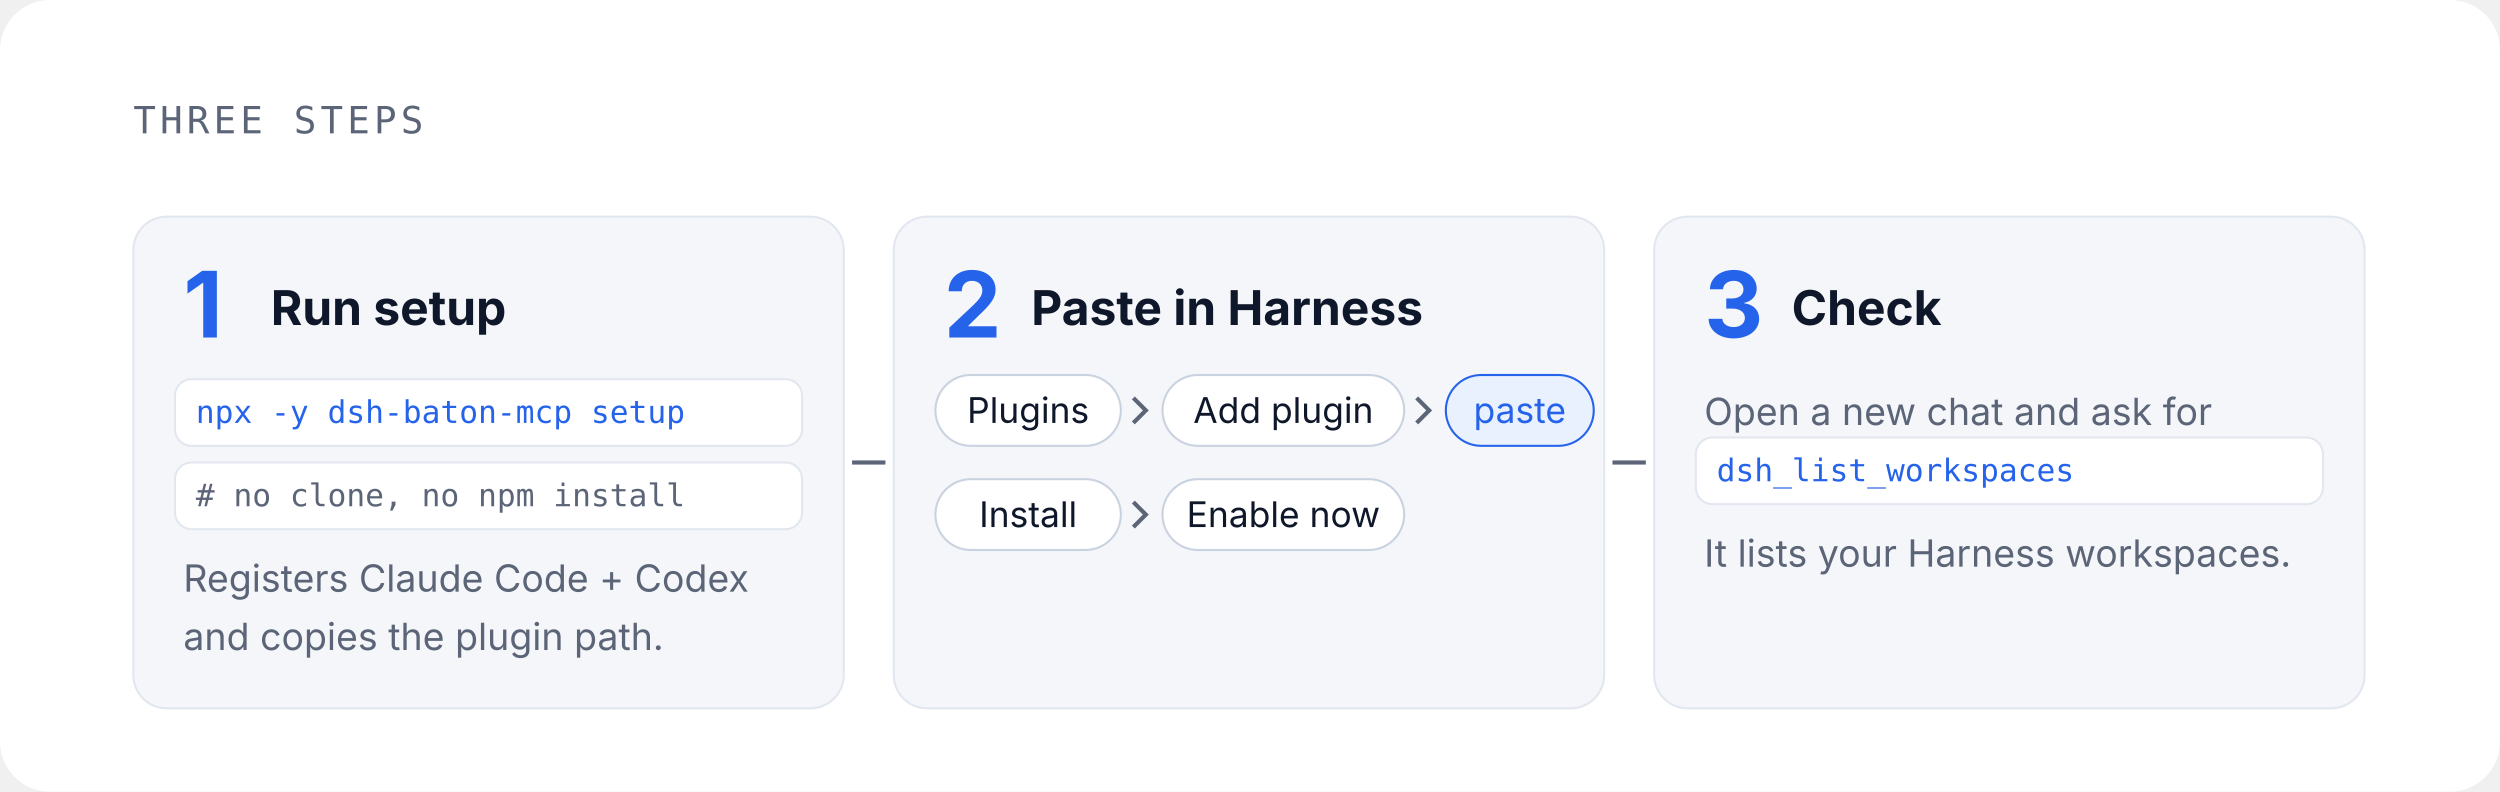
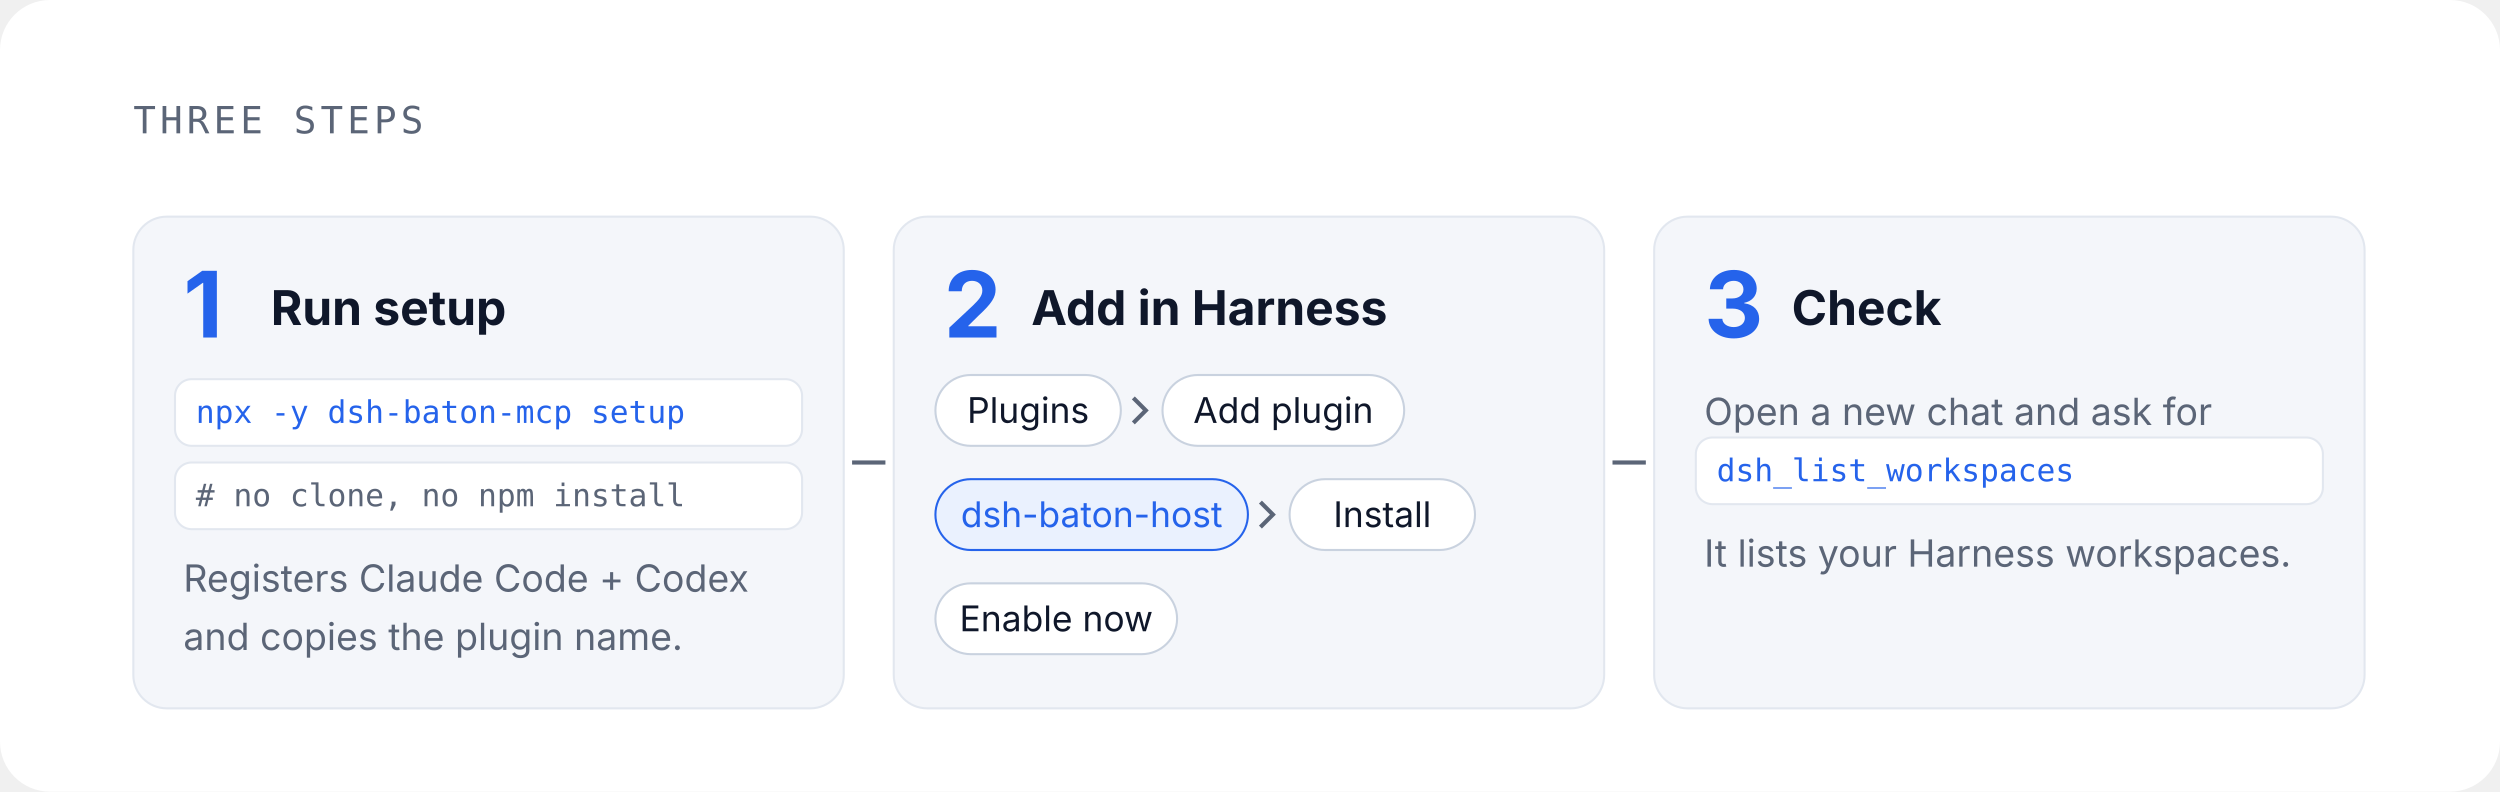
<svg xmlns="http://www.w3.org/2000/svg" width="1200" height="380" viewBox="0 0 1200 380" role="img" aria-labelledby="title desc">
  <rect width="1200" height="380" rx="24" fill="#FFFFFF" />
  <text x="64" y="64" font-family="ui-monospace, SFMono-Regular, Menlo, Consolas, monospace" font-size="18" fill="#5B6577" letter-spacing="2">THREE STEPS</text>
  <rect x="64" y="104" width="341" height="236" rx="16" fill="#F4F6FA" stroke="#E2E7EF" stroke-width="1" />
  <text x="88" y="162" font-family="-apple-system, BlinkMacSystemFont, &quot;Segoe UI&quot;, &quot;PingFang SC&quot;, &quot;Microsoft YaHei&quot;, sans-serif" font-size="44" fill="#2563EB" font-weight="700">1</text>
  <text x="130" y="156" font-family="-apple-system, BlinkMacSystemFont, &quot;Segoe UI&quot;, &quot;PingFang SC&quot;, &quot;Microsoft YaHei&quot;, sans-serif" font-size="23" fill="#0F172A" font-weight="700">Run setup</text>
  <rect x="84" y="182" width="301" height="32" rx="8" fill="#FFFFFF" stroke="#E2E7EF" stroke-width="1" />
  <text x="94" y="203" font-family="ui-monospace, SFMono-Regular, Menlo, Consolas, monospace" font-size="15" fill="#2563EB">npx -y dsh-baton-mcp setup</text>
  <rect x="84" y="222" width="301" height="32" rx="8" fill="#FFFFFF" stroke="#E2E7EF" stroke-width="1" />
  <text x="94" y="243" font-family="ui-monospace, SFMono-Regular, Menlo, Consolas, monospace" font-size="15" fill="#5B6577"># no clone, no npm install</text>
  <text x="88" y="284" font-family="-apple-system, BlinkMacSystemFont, &quot;Segoe UI&quot;, &quot;PingFang SC&quot;, &quot;Microsoft YaHei&quot;, sans-serif" font-size="18" fill="#5B6577">Registers Claude Code + Codex</text>
-   <text x="88" y="312" font-family="-apple-system, BlinkMacSystemFont, &quot;Segoe UI&quot;, &quot;PingFang SC&quot;, &quot;Microsoft YaHei&quot;, sans-serif" font-size="18" fill="#5B6577">and copies the plugin path.</text>
+   <text x="88" y="312" font-family="-apple-system, BlinkMacSystemFont, &quot;Segoe UI&quot;, &quot;PingFang SC&quot;, &quot;Microsoft YaHei&quot;, sans-serif" font-size="18" fill="#5B6577">and copies the plugin name.</text>
  <path d="M409 222.0 h16" stroke="#5B6577" stroke-width="2" />
  <rect x="429" y="104" width="341" height="236" rx="16" fill="#F4F6FA" stroke="#E2E7EF" stroke-width="1" />
  <text x="453" y="162" font-family="-apple-system, BlinkMacSystemFont, &quot;Segoe UI&quot;, &quot;PingFang SC&quot;, &quot;Microsoft YaHei&quot;, sans-serif" font-size="44" fill="#2563EB" font-weight="700">2</text>
-   <text x="495" y="156" font-family="-apple-system, BlinkMacSystemFont, &quot;Segoe UI&quot;, &quot;PingFang SC&quot;, &quot;Microsoft YaHei&quot;, sans-serif" font-size="23" fill="#0F172A" font-weight="700">Paste in Harness</text>
+   <text x="495" y="156" font-family="-apple-system, BlinkMacSystemFont, &quot;Segoe UI&quot;, &quot;PingFang SC&quot;, &quot;Microsoft YaHei&quot;, sans-serif" font-size="23" fill="#0F172A" font-weight="700">Add in Harness</text>
  <rect x="449" y="180" width="89" height="34" rx="17" fill="#FFFFFF" stroke="#C9D2DF" stroke-width="1" />
  <text x="493.5" y="203" font-family="-apple-system, BlinkMacSystemFont, &quot;Segoe UI&quot;, &quot;PingFang SC&quot;, &quot;Microsoft YaHei&quot;, sans-serif" font-size="17" fill="#0F172A" text-anchor="middle">Plugins</text>
  <path d="M544 191 l6 6 l-6 6" stroke="#5B6577" stroke-width="2" fill="none" />
  <rect x="558" y="180" width="116" height="34" rx="17" fill="#FFFFFF" stroke="#C9D2DF" stroke-width="1" />
  <text x="616.0" y="203" font-family="-apple-system, BlinkMacSystemFont, &quot;Segoe UI&quot;, &quot;PingFang SC&quot;, &quot;Microsoft YaHei&quot;, sans-serif" font-size="17" fill="#0F172A" text-anchor="middle">Add plugin</text>
-   <path d="M680 191 l6 6 l-6 6" stroke="#5B6577" stroke-width="2" fill="none" />
-   <rect x="694" y="180" width="71" height="34" rx="17" fill="#EAF1FE" stroke="#2563EB" stroke-width="1" />
-   <text x="729.5" y="203" font-family="-apple-system, BlinkMacSystemFont, &quot;Segoe UI&quot;, &quot;PingFang SC&quot;, &quot;Microsoft YaHei&quot;, sans-serif" font-size="17" fill="#2563EB" text-anchor="middle">paste</text>
-   <rect x="449" y="230" width="89" height="34" rx="17" fill="#FFFFFF" stroke="#C9D2DF" stroke-width="1" />
-   <text x="493.5" y="253" font-family="-apple-system, BlinkMacSystemFont, &quot;Segoe UI&quot;, &quot;PingFang SC&quot;, &quot;Microsoft YaHei&quot;, sans-serif" font-size="17" fill="#0F172A" text-anchor="middle">Install</text>
-   <path d="M544 241 l6 6 l-6 6" stroke="#5B6577" stroke-width="2" fill="none" />
-   <rect x="558" y="230" width="116" height="34" rx="17" fill="#FFFFFF" stroke="#C9D2DF" stroke-width="1" />
-   <text x="616.0" y="253" font-family="-apple-system, BlinkMacSystemFont, &quot;Segoe UI&quot;, &quot;PingFang SC&quot;, &quot;Microsoft YaHei&quot;, sans-serif" font-size="17" fill="#0F172A" text-anchor="middle">Enable now</text>
+   <rect x="449" y="230" width="150" height="34" rx="17" fill="#EAF1FE" stroke="#2563EB" stroke-width="1" />
+   <text x="524.0" y="253" font-family="-apple-system, BlinkMacSystemFont, &quot;Segoe UI&quot;, &quot;PingFang SC&quot;, &quot;Microsoft YaHei&quot;, sans-serif" font-size="17" fill="#2563EB" text-anchor="middle">dsh-baton-host</text>
+   <path d="M605 241 l6 6 l-6 6" stroke="#5B6577" stroke-width="2" fill="none" />
+   <rect x="619" y="230" width="89" height="34" rx="17" fill="#FFFFFF" stroke="#C9D2DF" stroke-width="1" />
+   <text x="663.5" y="253" font-family="-apple-system, BlinkMacSystemFont, &quot;Segoe UI&quot;, &quot;PingFang SC&quot;, &quot;Microsoft YaHei&quot;, sans-serif" font-size="17" fill="#0F172A" text-anchor="middle">Install</text>
+   <rect x="449" y="280" width="116" height="34" rx="17" fill="#FFFFFF" stroke="#C9D2DF" stroke-width="1" />
+   <text x="507.0" y="303" font-family="-apple-system, BlinkMacSystemFont, &quot;Segoe UI&quot;, &quot;PingFang SC&quot;, &quot;Microsoft YaHei&quot;, sans-serif" font-size="17" fill="#0F172A" text-anchor="middle">Enable now</text>
  <path d="M774 222.0 h16" stroke="#5B6577" stroke-width="2" />
  <rect x="794" y="104" width="341" height="236" rx="16" fill="#F4F6FA" stroke="#E2E7EF" stroke-width="1" />
  <text x="818" y="162" font-family="-apple-system, BlinkMacSystemFont, &quot;Segoe UI&quot;, &quot;PingFang SC&quot;, &quot;Microsoft YaHei&quot;, sans-serif" font-size="44" fill="#2563EB" font-weight="700">3</text>
  <text x="860" y="156" font-family="-apple-system, BlinkMacSystemFont, &quot;Segoe UI&quot;, &quot;PingFang SC&quot;, &quot;Microsoft YaHei&quot;, sans-serif" font-size="23" fill="#0F172A" font-weight="700">Check</text>
  <text x="818" y="204" font-family="-apple-system, BlinkMacSystemFont, &quot;Segoe UI&quot;, &quot;PingFang SC&quot;, &quot;Microsoft YaHei&quot;, sans-serif" font-size="18" fill="#5B6577">Open a new chat and ask for</text>
  <rect x="814" y="210" width="301" height="32" rx="8" fill="#FFFFFF" stroke="#E2E7EF" stroke-width="1" />
  <text x="824" y="231" font-family="ui-monospace, SFMono-Regular, Menlo, Consolas, monospace" font-size="15" fill="#2563EB">dsh_list_workspaces</text>
  <text x="818" y="272" font-family="-apple-system, BlinkMacSystemFont, &quot;Segoe UI&quot;, &quot;PingFang SC&quot;, &quot;Microsoft YaHei&quot;, sans-serif" font-size="18" fill="#5B6577">It lists your Harness workspaces.</text>
</svg>
